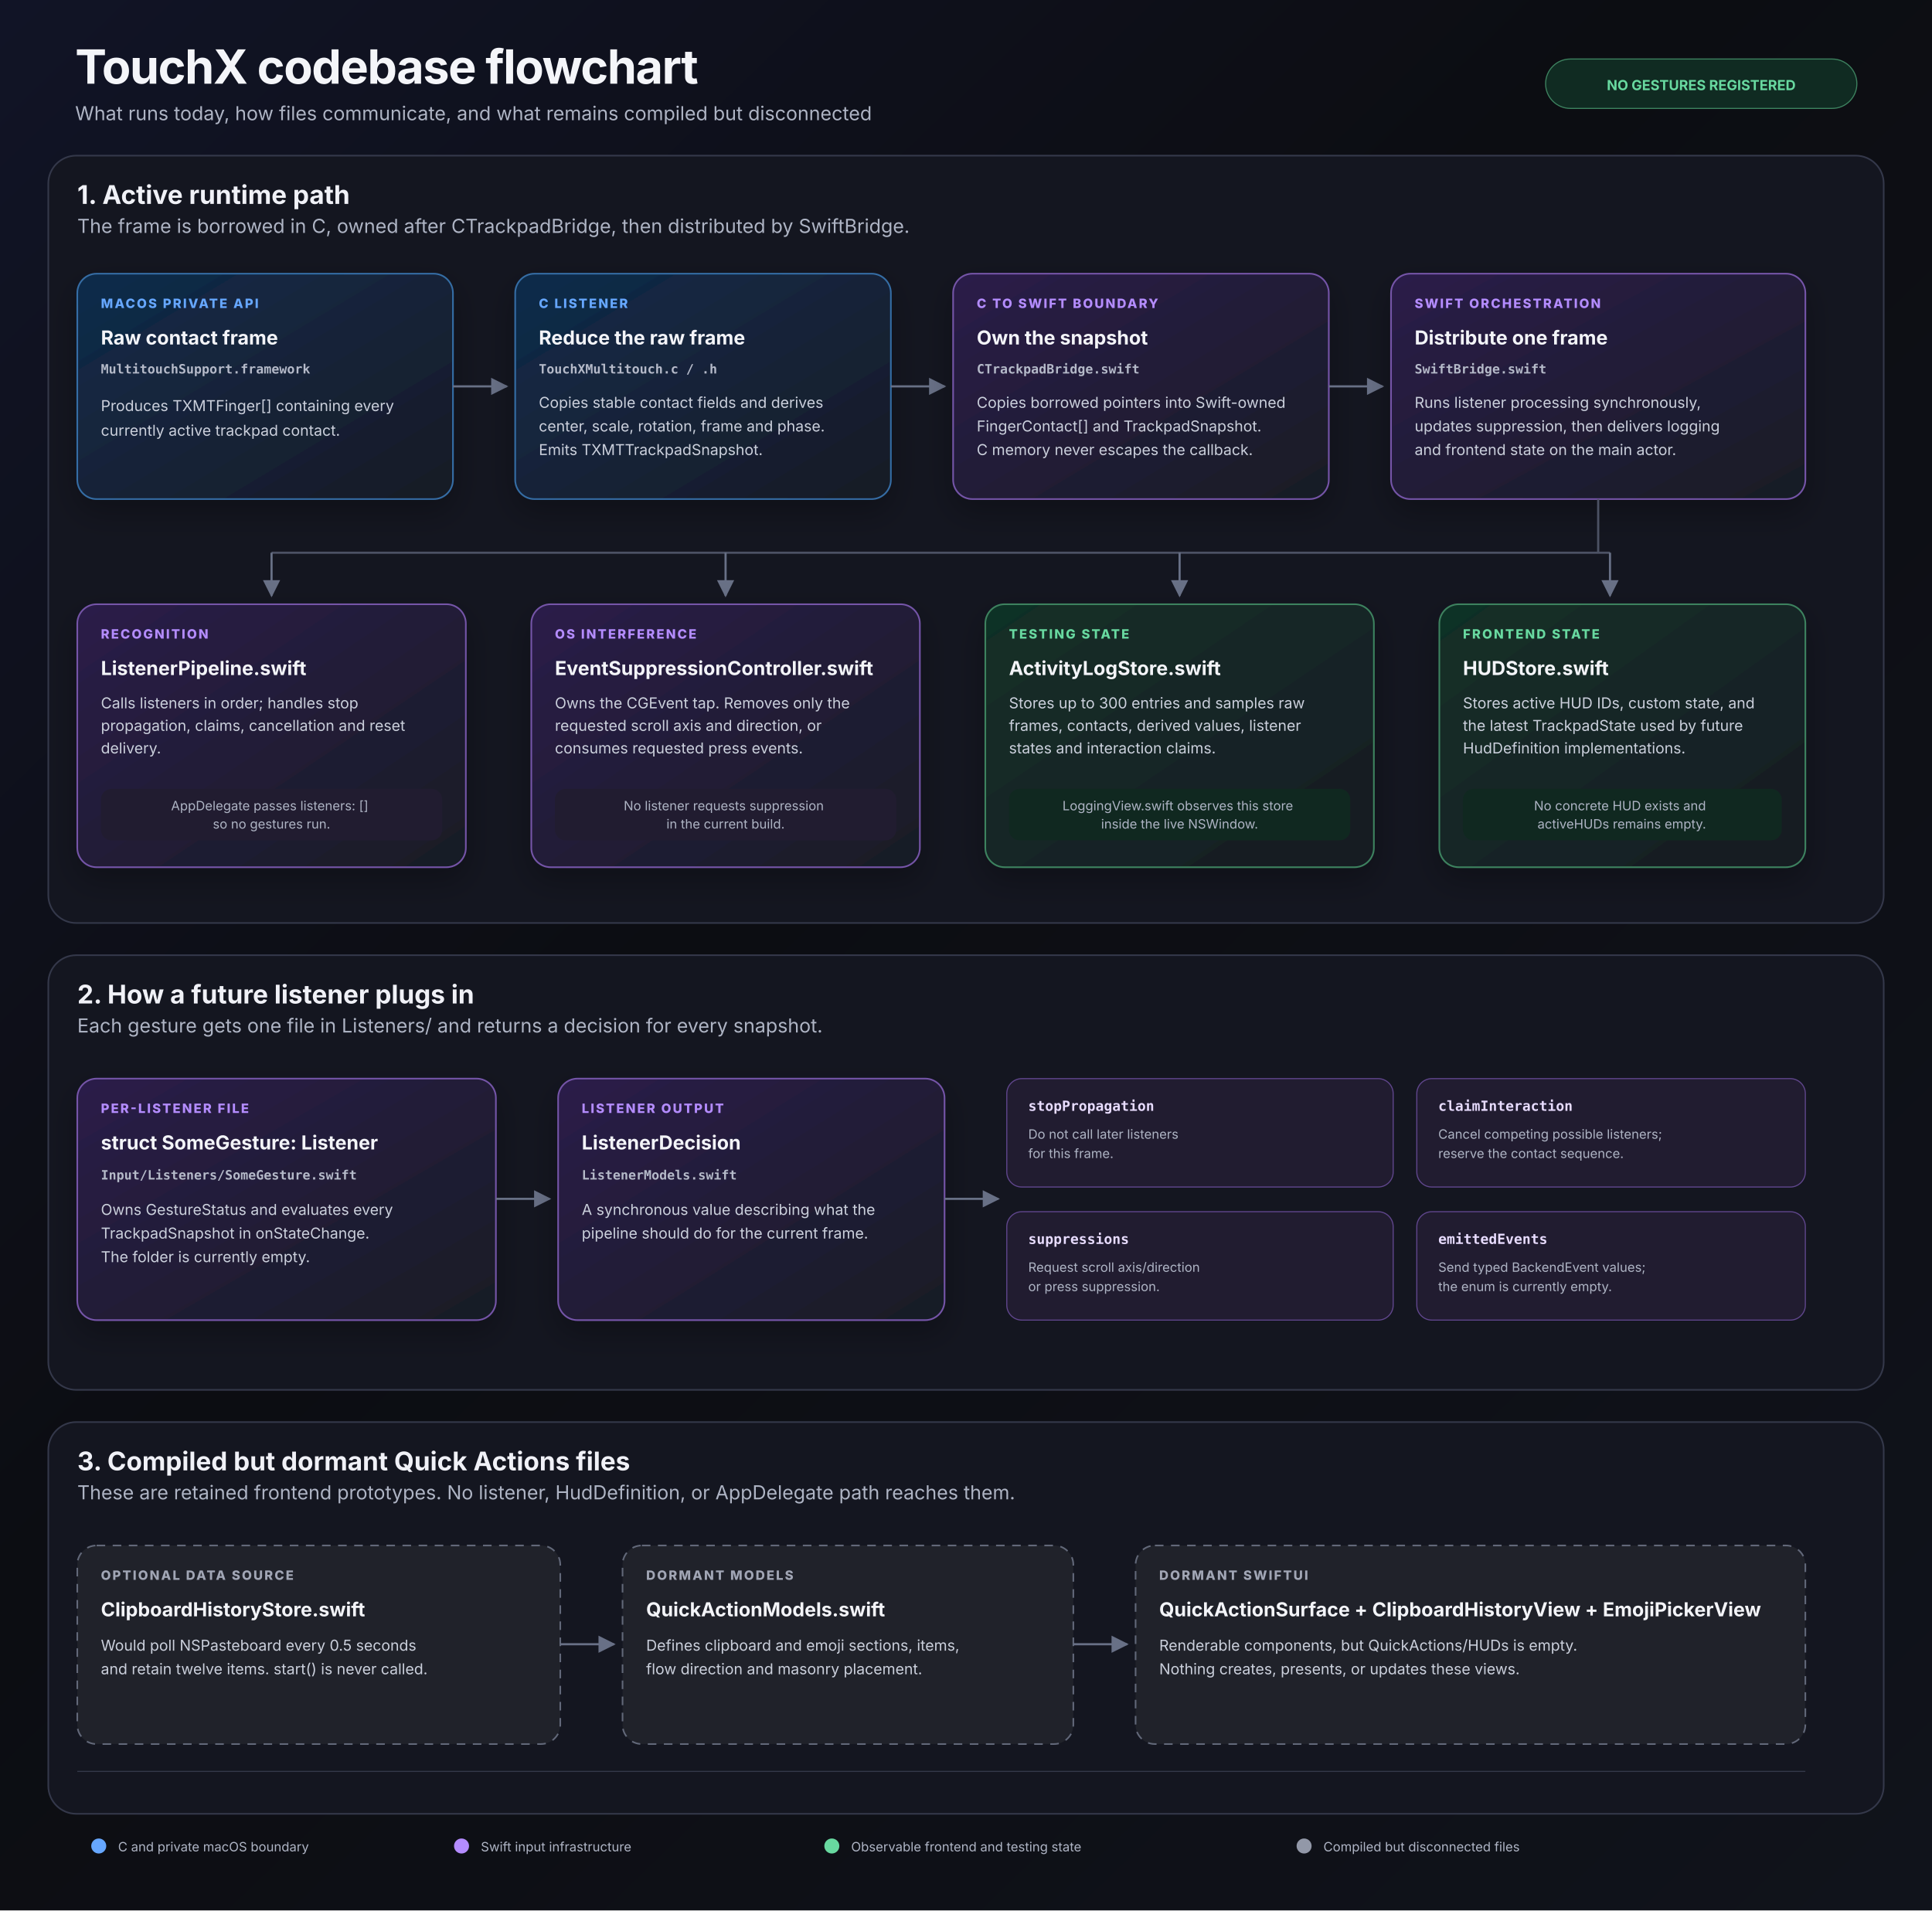
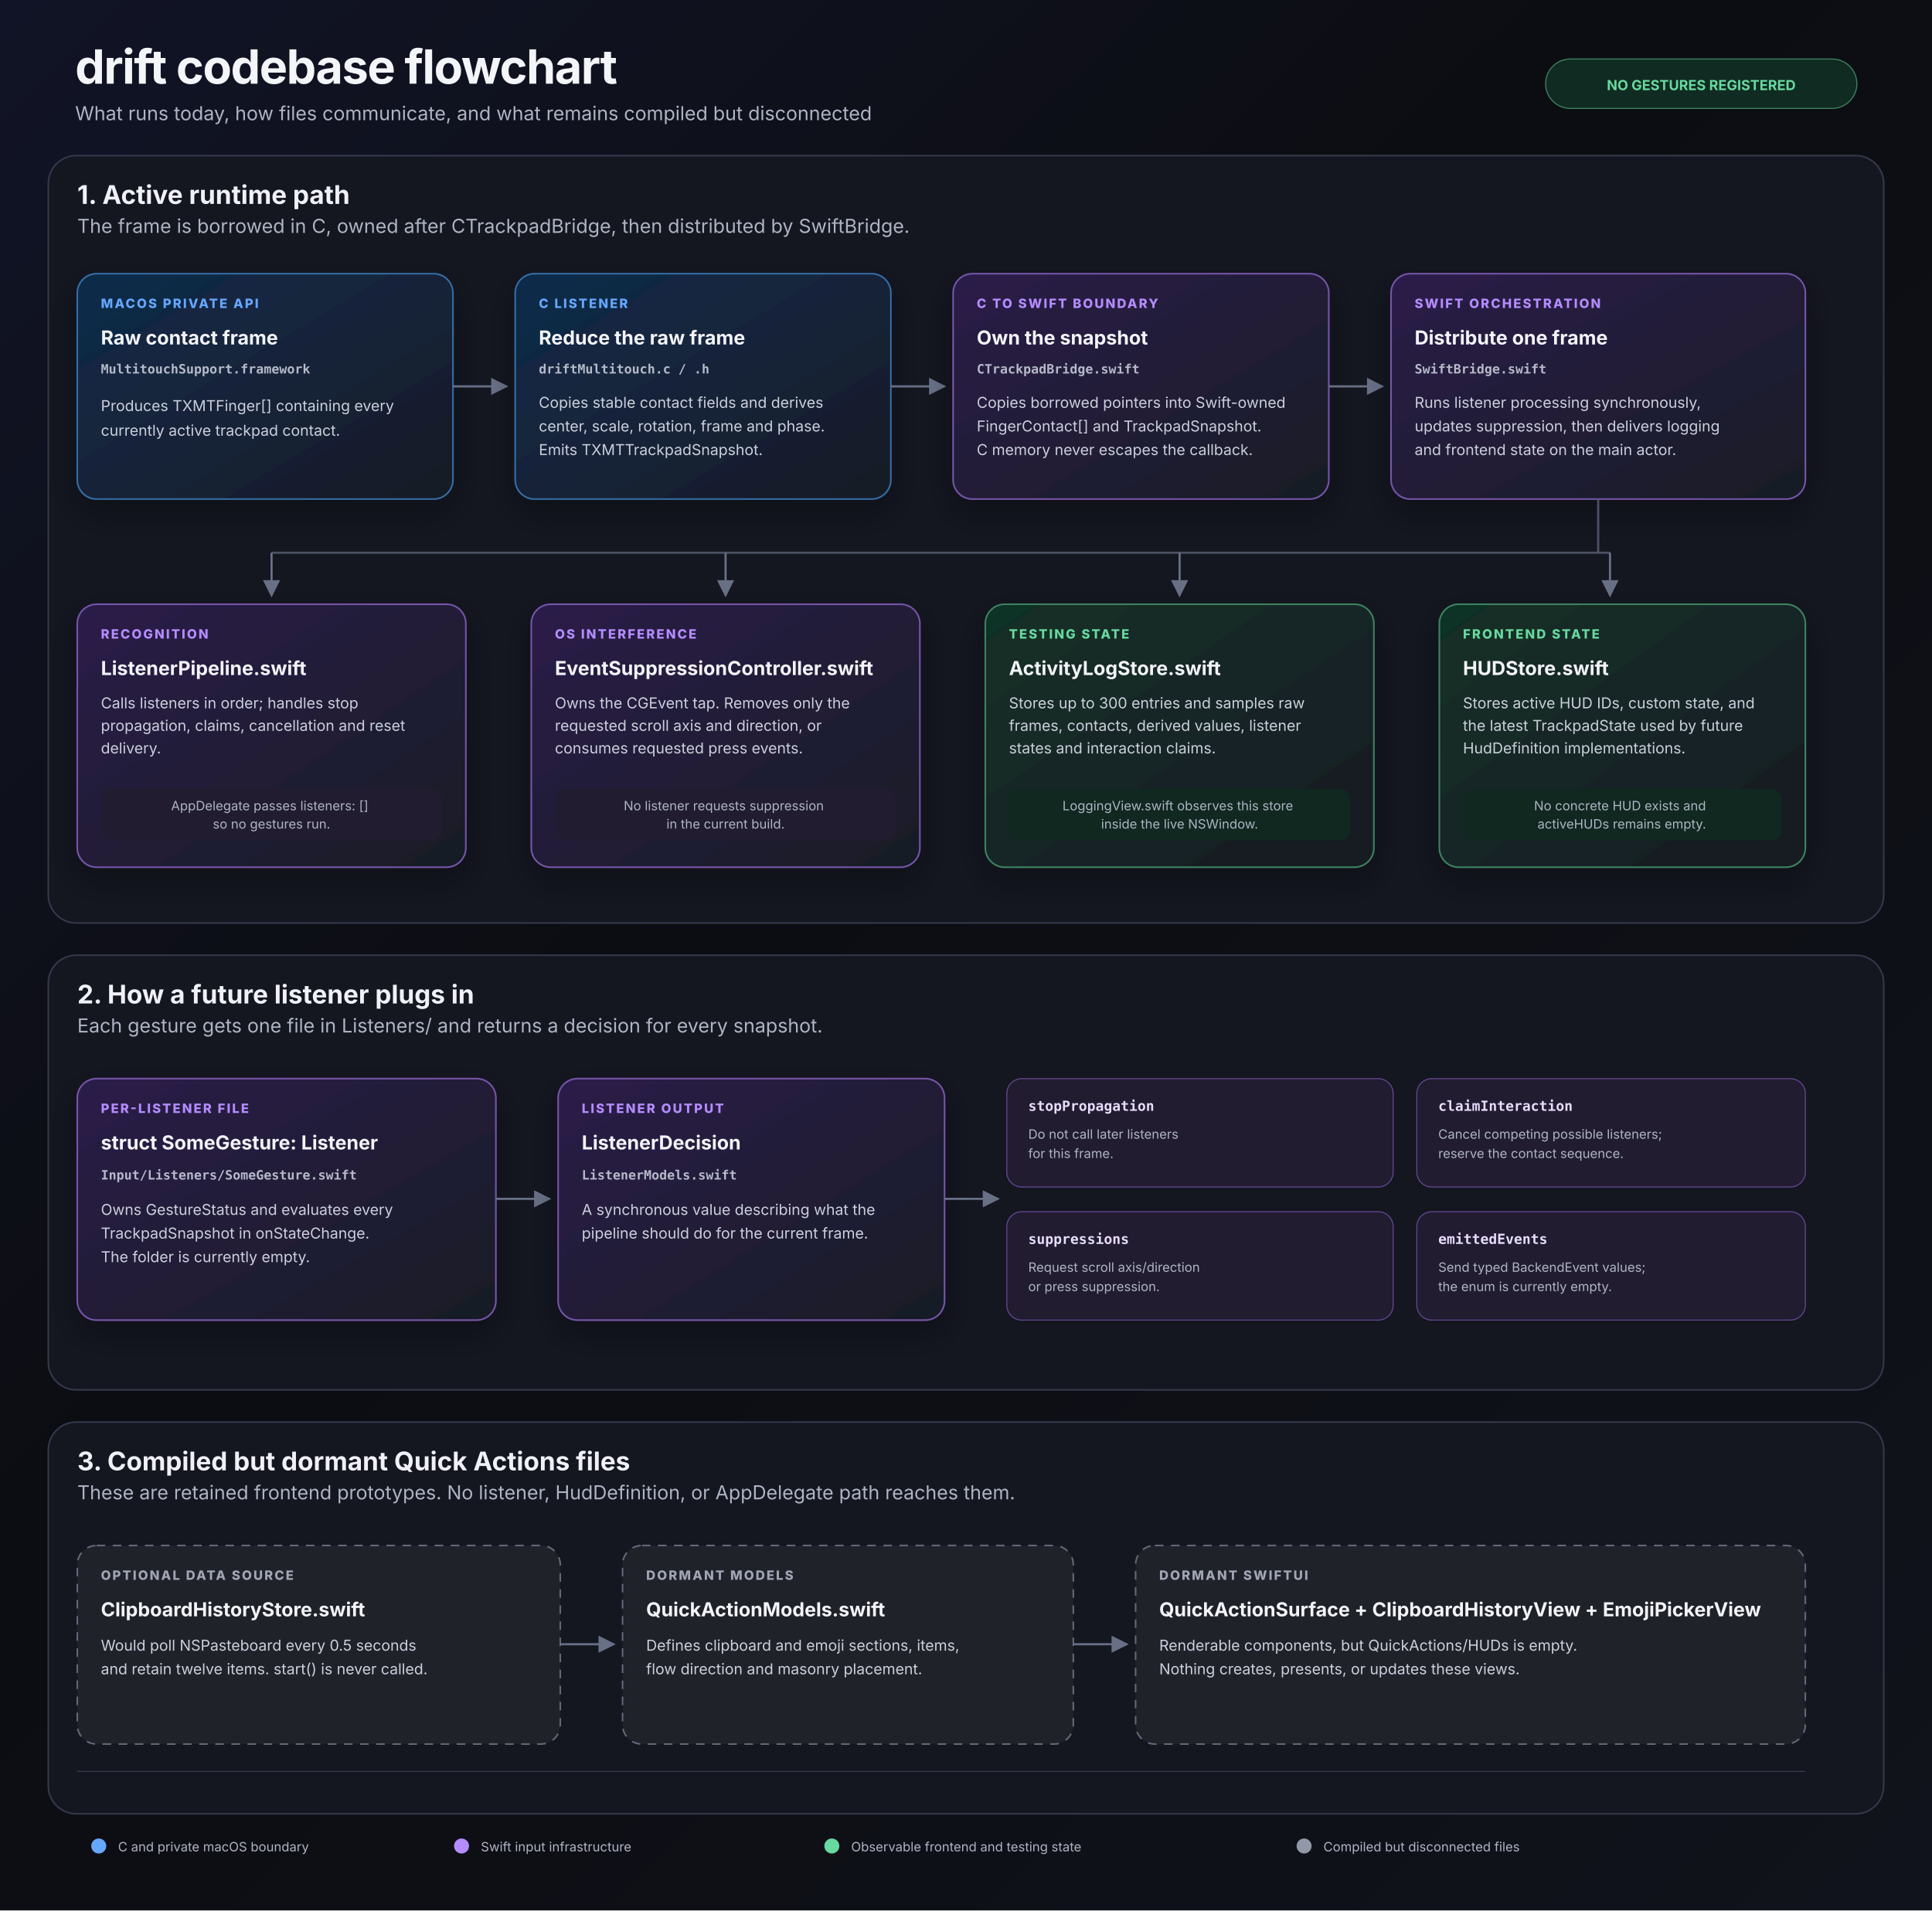
<svg xmlns="http://www.w3.org/2000/svg" width="1800" height="1780" viewBox="0 0 1800 1780" role="img" aria-labelledby="title desc">
  <defs>
    <linearGradient id="bg" x1="0" y1="0" x2="1" y2="1">
      <stop offset="0" stop-color="#111426" />
      <stop offset="0.42" stop-color="#0c0d12" />
      <stop offset="1" stop-color="#10131b" />
    </linearGradient>
    <linearGradient id="blueCard" x1="0" y1="0" x2="1" y2="1">
      <stop stop-color="#102c4b" />
      <stop offset="1" stop-color="#171a25" />
    </linearGradient>
    <linearGradient id="purpleCard" x1="0" y1="0" x2="1" y2="1">
      <stop stop-color="#2b1d49" />
      <stop offset="1" stop-color="#181a25" />
    </linearGradient>
    <linearGradient id="greenCard" x1="0" y1="0" x2="1" y2="1">
      <stop stop-color="#113126" />
      <stop offset="1" stop-color="#181a24" />
    </linearGradient>
    <filter id="shadow" x="-20%" y="-20%" width="140%" height="150%">
      <feDropShadow dx="0" dy="12" stdDeviation="14" flood-color="#000" flood-opacity=".26" />
    </filter>
    <marker id="arrow" viewBox="0 0 10 10" refX="9" refY="5" markerWidth="8" markerHeight="8" orient="auto-start-reverse">
      <path d="M 0 0 L 10 5 L 0 10 z" fill="#687086" />
    </marker>
    <style>
      .section { fill:#141620; stroke:#34384a; stroke-width:1.5; }
      .card { stroke-width:1.5; filter:url(#shadow); }
      .blue { fill:url(#blueCard); stroke:#366da5; }
      .purple { fill:url(#purpleCard); stroke:#7454a8; }
      .green { fill:url(#greenCard); stroke:#3d825f; }
      .grey { fill:#20222a; stroke:#626879; stroke-width:1.5; stroke-dasharray:8 7; }
      .title { fill:#f4f5f9; font:700 44px -apple-system,BlinkMacSystemFont,"Segoe UI",sans-serif; letter-spacing:-1px; }
      .subtitle { fill:#aeb4c4; font:400 18px -apple-system,BlinkMacSystemFont,"Segoe UI",sans-serif; }
      .sectionTitle { fill:#f0f1f7; font:700 24px -apple-system,BlinkMacSystemFont,"Segoe UI",sans-serif; }
      .eyebrow { font:800 12px -apple-system,BlinkMacSystemFont,"Segoe UI",sans-serif; letter-spacing:1.5px; }
      .blueText { fill:#66a7ff; } .purpleText { fill:#b48cff; } .greenText { fill:#68d9a0; } .greyText { fill:#a1a6b5; }
      .cardTitle { fill:#f3f4f8; font:700 18px -apple-system,BlinkMacSystemFont,"Segoe UI",sans-serif; }
      .file { fill:#b5bac9; font:700 12px ui-monospace,SFMono-Regular,Menlo,monospace; }
      .body { fill:#cbd0dc; font:400 14px -apple-system,BlinkMacSystemFont,"Segoe UI",sans-serif; }
      .small { fill:#aeb4c4; font:400 12px -apple-system,BlinkMacSystemFont,"Segoe UI",sans-serif; }
      .badge { fill:#68d9a0; font:700 13px -apple-system,BlinkMacSystemFont,"Segoe UI",sans-serif; }
      .connector { fill:none; stroke:#687086; stroke-width:2; marker-end:url(#arrow); }
      .bus { fill:none; stroke:#4c5264; stroke-width:2; }
      .decisionTitle { fill:#e8dcff; font:700 13px ui-monospace,SFMono-Regular,Menlo,monospace; }
    </style>
  </defs>
  <rect width="1800" height="1780" fill="url(#bg)" />
-   <text x="70" y="78" class="title">TouchX codebase flowchart</text>
+   <text x="70" y="78" class="title">drift codebase flowchart</text>
  <text x="70" y="112" class="subtitle">What runs today, how files communicate, and what remains compiled but disconnected</text>
  <rect x="1440" y="55" width="290" height="46" rx="23" fill="#102b22" stroke="#3d825f" />
  <text x="1585" y="84" text-anchor="middle" class="badge">NO GESTURES REGISTERED</text>
  <rect x="45" y="145" width="1710" height="715" rx="26" class="section" />
  <text x="72" y="190" class="sectionTitle">1. Active runtime path</text>
  <text x="72" y="217" class="subtitle">The frame is borrowed in C, owned after CTrackpadBridge, then distributed by SwiftBridge.</text>
  <rect x="72" y="255" width="350" height="210" rx="18" class="card blue" />
  <text x="94" y="287" class="eyebrow blueText">MACOS PRIVATE API</text>
  <text x="94" y="321" class="cardTitle">Raw contact frame</text>
  <text x="94" y="348" class="file">MultitouchSupport.framework</text>
  <text x="94" y="383" class="body">
    <tspan x="94">Produces TXMTFinger[] containing every</tspan>
    <tspan x="94" dy="23">currently active trackpad contact.</tspan>
  </text>
  <path d="M422 360 H472" class="connector" />
  <rect x="480" y="255" width="350" height="210" rx="18" class="card blue" />
  <text x="502" y="287" class="eyebrow blueText">C LISTENER</text>
  <text x="502" y="321" class="cardTitle">Reduce the raw frame</text>
-   <text x="502" y="348" class="file">TouchXMultitouch.c / .h</text>
+   <text x="502" y="348" class="file">driftMultitouch.c / .h</text>
  <text x="502" y="380" class="body">
    <tspan x="502">Copies stable contact fields and derives</tspan>
    <tspan x="502" dy="22">center, scale, rotation, frame and phase.</tspan>
    <tspan x="502" dy="22">Emits TXMTTrackpadSnapshot.</tspan>
  </text>
  <path d="M830 360 H880" class="connector" />
  <rect x="888" y="255" width="350" height="210" rx="18" class="card purple" />
  <text x="910" y="287" class="eyebrow purpleText">C TO SWIFT BOUNDARY</text>
  <text x="910" y="321" class="cardTitle">Own the snapshot</text>
  <text x="910" y="348" class="file">CTrackpadBridge.swift</text>
  <text x="910" y="380" class="body">
    <tspan x="910">Copies borrowed pointers into Swift-owned</tspan>
    <tspan x="910" dy="22">FingerContact[] and TrackpadSnapshot.</tspan>
    <tspan x="910" dy="22">C memory never escapes the callback.</tspan>
  </text>
  <path d="M1238 360 H1288" class="connector" />
  <rect x="1296" y="255" width="386" height="210" rx="18" class="card purple" />
  <text x="1318" y="287" class="eyebrow purpleText">SWIFT ORCHESTRATION</text>
  <text x="1318" y="321" class="cardTitle">Distribute one frame</text>
  <text x="1318" y="348" class="file">SwiftBridge.swift</text>
  <text x="1318" y="380" class="body">
    <tspan x="1318">Runs listener processing synchronously,</tspan>
    <tspan x="1318" dy="22">updates suppression, then delivers logging</tspan>
    <tspan x="1318" dy="22">and frontend state on the main actor.</tspan>
  </text>
  <path d="M1489 465 V515 M253 515 H1500" class="bus" />
  <path d="M253 515 V555" class="connector" />
  <path d="M676 515 V555" class="connector" />
  <path d="M1099 515 V555" class="connector" />
  <path d="M1500 515 V555" class="connector" />
  <rect x="72" y="563" width="362" height="245" rx="18" class="card purple" />
  <text x="94" y="595" class="eyebrow purpleText">RECOGNITION</text>
  <text x="94" y="629" class="cardTitle">ListenerPipeline.swift</text>
  <text x="94" y="660" class="body">
    <tspan x="94">Calls listeners in order; handles stop</tspan>
    <tspan x="94" dy="21">propagation, claims, cancellation and reset</tspan>
    <tspan x="94" dy="21">delivery.</tspan>
  </text>
  <rect x="94" y="735" width="318" height="48" rx="10" fill="#211c30" />
  <text x="253" y="755" text-anchor="middle" class="small">
    <tspan x="253">AppDelegate passes listeners: []</tspan>
    <tspan x="253" dy="17">so no gestures run.</tspan>
  </text>
  <rect x="495" y="563" width="362" height="245" rx="18" class="card purple" />
  <text x="517" y="595" class="eyebrow purpleText">OS INTERFERENCE</text>
  <text x="517" y="629" class="cardTitle">EventSuppressionController.swift</text>
  <text x="517" y="660" class="body">
    <tspan x="517">Owns the CGEvent tap. Removes only the</tspan>
    <tspan x="517" dy="21">requested scroll axis and direction, or</tspan>
    <tspan x="517" dy="21">consumes requested press events.</tspan>
  </text>
  <rect x="517" y="735" width="318" height="48" rx="10" fill="#211c30" />
  <text x="676" y="755" text-anchor="middle" class="small">
    <tspan x="676">No listener requests suppression</tspan>
    <tspan x="676" dy="17">in the current build.</tspan>
  </text>
  <rect x="918" y="563" width="362" height="245" rx="18" class="card green" />
  <text x="940" y="595" class="eyebrow greenText">TESTING STATE</text>
  <text x="940" y="629" class="cardTitle">ActivityLogStore.swift</text>
  <text x="940" y="660" class="body">
    <tspan x="940">Stores up to 300 entries and samples raw</tspan>
    <tspan x="940" dy="21">frames, contacts, derived values, listener</tspan>
    <tspan x="940" dy="21">states and interaction claims.</tspan>
  </text>
  <rect x="940" y="735" width="318" height="48" rx="10" fill="#102820" />
  <text x="1099" y="755" text-anchor="middle" class="small">
    <tspan x="1099">LoggingView.swift observes this store</tspan>
    <tspan x="1099" dy="17">inside the live NSWindow.</tspan>
  </text>
  <rect x="1341" y="563" width="341" height="245" rx="18" class="card green" />
  <text x="1363" y="595" class="eyebrow greenText">FRONTEND STATE</text>
  <text x="1363" y="629" class="cardTitle">HUDStore.swift</text>
  <text x="1363" y="660" class="body">
    <tspan x="1363">Stores active HUD IDs, custom state, and</tspan>
    <tspan x="1363" dy="21">the latest TrackpadState used by future</tspan>
    <tspan x="1363" dy="21">HudDefinition implementations.</tspan>
  </text>
  <rect x="1363" y="735" width="297" height="48" rx="10" fill="#102820" />
  <text x="1511" y="755" text-anchor="middle" class="small">
    <tspan x="1511">No concrete HUD exists and</tspan>
    <tspan x="1511" dy="17">activeHUDs remains empty.</tspan>
  </text>
  <rect x="45" y="890" width="1710" height="405" rx="26" class="section" />
  <text x="72" y="935" class="sectionTitle">2. How a future listener plugs in</text>
  <text x="72" y="962" class="subtitle">Each gesture gets one file in Listeners/ and returns a decision for every snapshot.</text>
  <rect x="72" y="1005" width="390" height="225" rx="18" class="card purple" />
  <text x="94" y="1037" class="eyebrow purpleText">PER-LISTENER FILE</text>
  <text x="94" y="1071" class="cardTitle">struct SomeGesture: Listener</text>
  <text x="94" y="1099" class="file">Input/Listeners/SomeGesture.swift</text>
  <text x="94" y="1132" class="body">
    <tspan x="94">Owns GestureStatus and evaluates every</tspan>
    <tspan x="94" dy="22">TrackpadSnapshot in onStateChange.</tspan>
    <tspan x="94" dy="22">The folder is currently empty.</tspan>
  </text>
  <path d="M462 1117 H512" class="connector" />
  <rect x="520" y="1005" width="360" height="225" rx="18" class="card purple" />
  <text x="542" y="1037" class="eyebrow purpleText">LISTENER OUTPUT</text>
  <text x="542" y="1071" class="cardTitle">ListenerDecision</text>
  <text x="542" y="1099" class="file">ListenerModels.swift</text>
  <text x="542" y="1132" class="body">
    <tspan x="542">A synchronous value describing what the</tspan>
    <tspan x="542" dy="22">pipeline should do for the current frame.</tspan>
  </text>
  <path d="M880 1117 H930" class="connector" />
  <rect x="938" y="1005" width="360" height="101" rx="14" fill="#211c30" stroke="#60468d" />
  <text x="958" y="1035" class="decisionTitle">stopPropagation</text>
  <text x="958" y="1061" class="small">
    <tspan x="958">Do not call later listeners</tspan>
    <tspan x="958" dy="18">for this frame.</tspan>
  </text>
  <rect x="1320" y="1005" width="362" height="101" rx="14" fill="#211c30" stroke="#60468d" />
  <text x="1340" y="1035" class="decisionTitle">claimInteraction</text>
  <text x="1340" y="1061" class="small">
    <tspan x="1340">Cancel competing possible listeners;</tspan>
    <tspan x="1340" dy="18">reserve the contact sequence.</tspan>
  </text>
  <rect x="938" y="1129" width="360" height="101" rx="14" fill="#211c30" stroke="#60468d" />
  <text x="958" y="1159" class="decisionTitle">suppressions</text>
  <text x="958" y="1185" class="small">
    <tspan x="958">Request scroll axis/direction</tspan>
    <tspan x="958" dy="18">or press suppression.</tspan>
  </text>
  <rect x="1320" y="1129" width="362" height="101" rx="14" fill="#211c30" stroke="#60468d" />
  <text x="1340" y="1159" class="decisionTitle">emittedEvents</text>
  <text x="1340" y="1185" class="small">
    <tspan x="1340">Send typed BackendEvent values;</tspan>
    <tspan x="1340" dy="18">the enum is currently empty.</tspan>
  </text>
  <rect x="45" y="1325" width="1710" height="365" rx="26" class="section" />
  <text x="72" y="1370" class="sectionTitle">3. Compiled but dormant Quick Actions files</text>
  <text x="72" y="1397" class="subtitle">These are retained frontend prototypes. No listener, HudDefinition, or AppDelegate path reaches them.</text>
  <rect x="72" y="1440" width="450" height="185" rx="18" class="grey" />
  <text x="94" y="1472" class="eyebrow greyText">OPTIONAL DATA SOURCE</text>
  <text x="94" y="1506" class="cardTitle">ClipboardHistoryStore.swift</text>
  <text x="94" y="1538" class="body">
    <tspan x="94">Would poll NSPasteboard every 0.5 seconds</tspan>
    <tspan x="94" dy="22">and retain twelve items. start() is never called.</tspan>
  </text>
  <path d="M522 1532 H572" class="connector" />
  <rect x="580" y="1440" width="420" height="185" rx="18" class="grey" />
  <text x="602" y="1472" class="eyebrow greyText">DORMANT MODELS</text>
  <text x="602" y="1506" class="cardTitle">QuickActionModels.swift</text>
  <text x="602" y="1538" class="body">
    <tspan x="602">Defines clipboard and emoji sections, items,</tspan>
    <tspan x="602" dy="22">flow direction and masonry placement.</tspan>
  </text>
  <path d="M1000 1532 H1050" class="connector" />
  <rect x="1058" y="1440" width="624" height="185" rx="18" class="grey" />
  <text x="1080" y="1472" class="eyebrow greyText">DORMANT SWIFTUI</text>
  <text x="1080" y="1506" class="cardTitle">QuickActionSurface + ClipboardHistoryView + EmojiPickerView</text>
  <text x="1080" y="1538" class="body">
    <tspan x="1080">Renderable components, but QuickActions/HUDs is empty.</tspan>
    <tspan x="1080" dy="22">Nothing creates, presents, or updates these views.</tspan>
  </text>
  <rect x="72" y="1650" width="1610" height="1" fill="#34384a" />
  <circle cx="92" cy="1720" r="7" fill="#66a7ff" />
  <text x="110" y="1725" class="small">C and private macOS boundary</text>
  <circle cx="430" cy="1720" r="7" fill="#b48cff" />
  <text x="448" y="1725" class="small">Swift input infrastructure</text>
  <circle cx="775" cy="1720" r="7" fill="#68d9a0" />
  <text x="793" y="1725" class="small">Observable frontend and testing state</text>
  <circle cx="1215" cy="1720" r="7" fill="#9298a8" />
  <text x="1233" y="1725" class="small">Compiled but disconnected files</text>
</svg>
